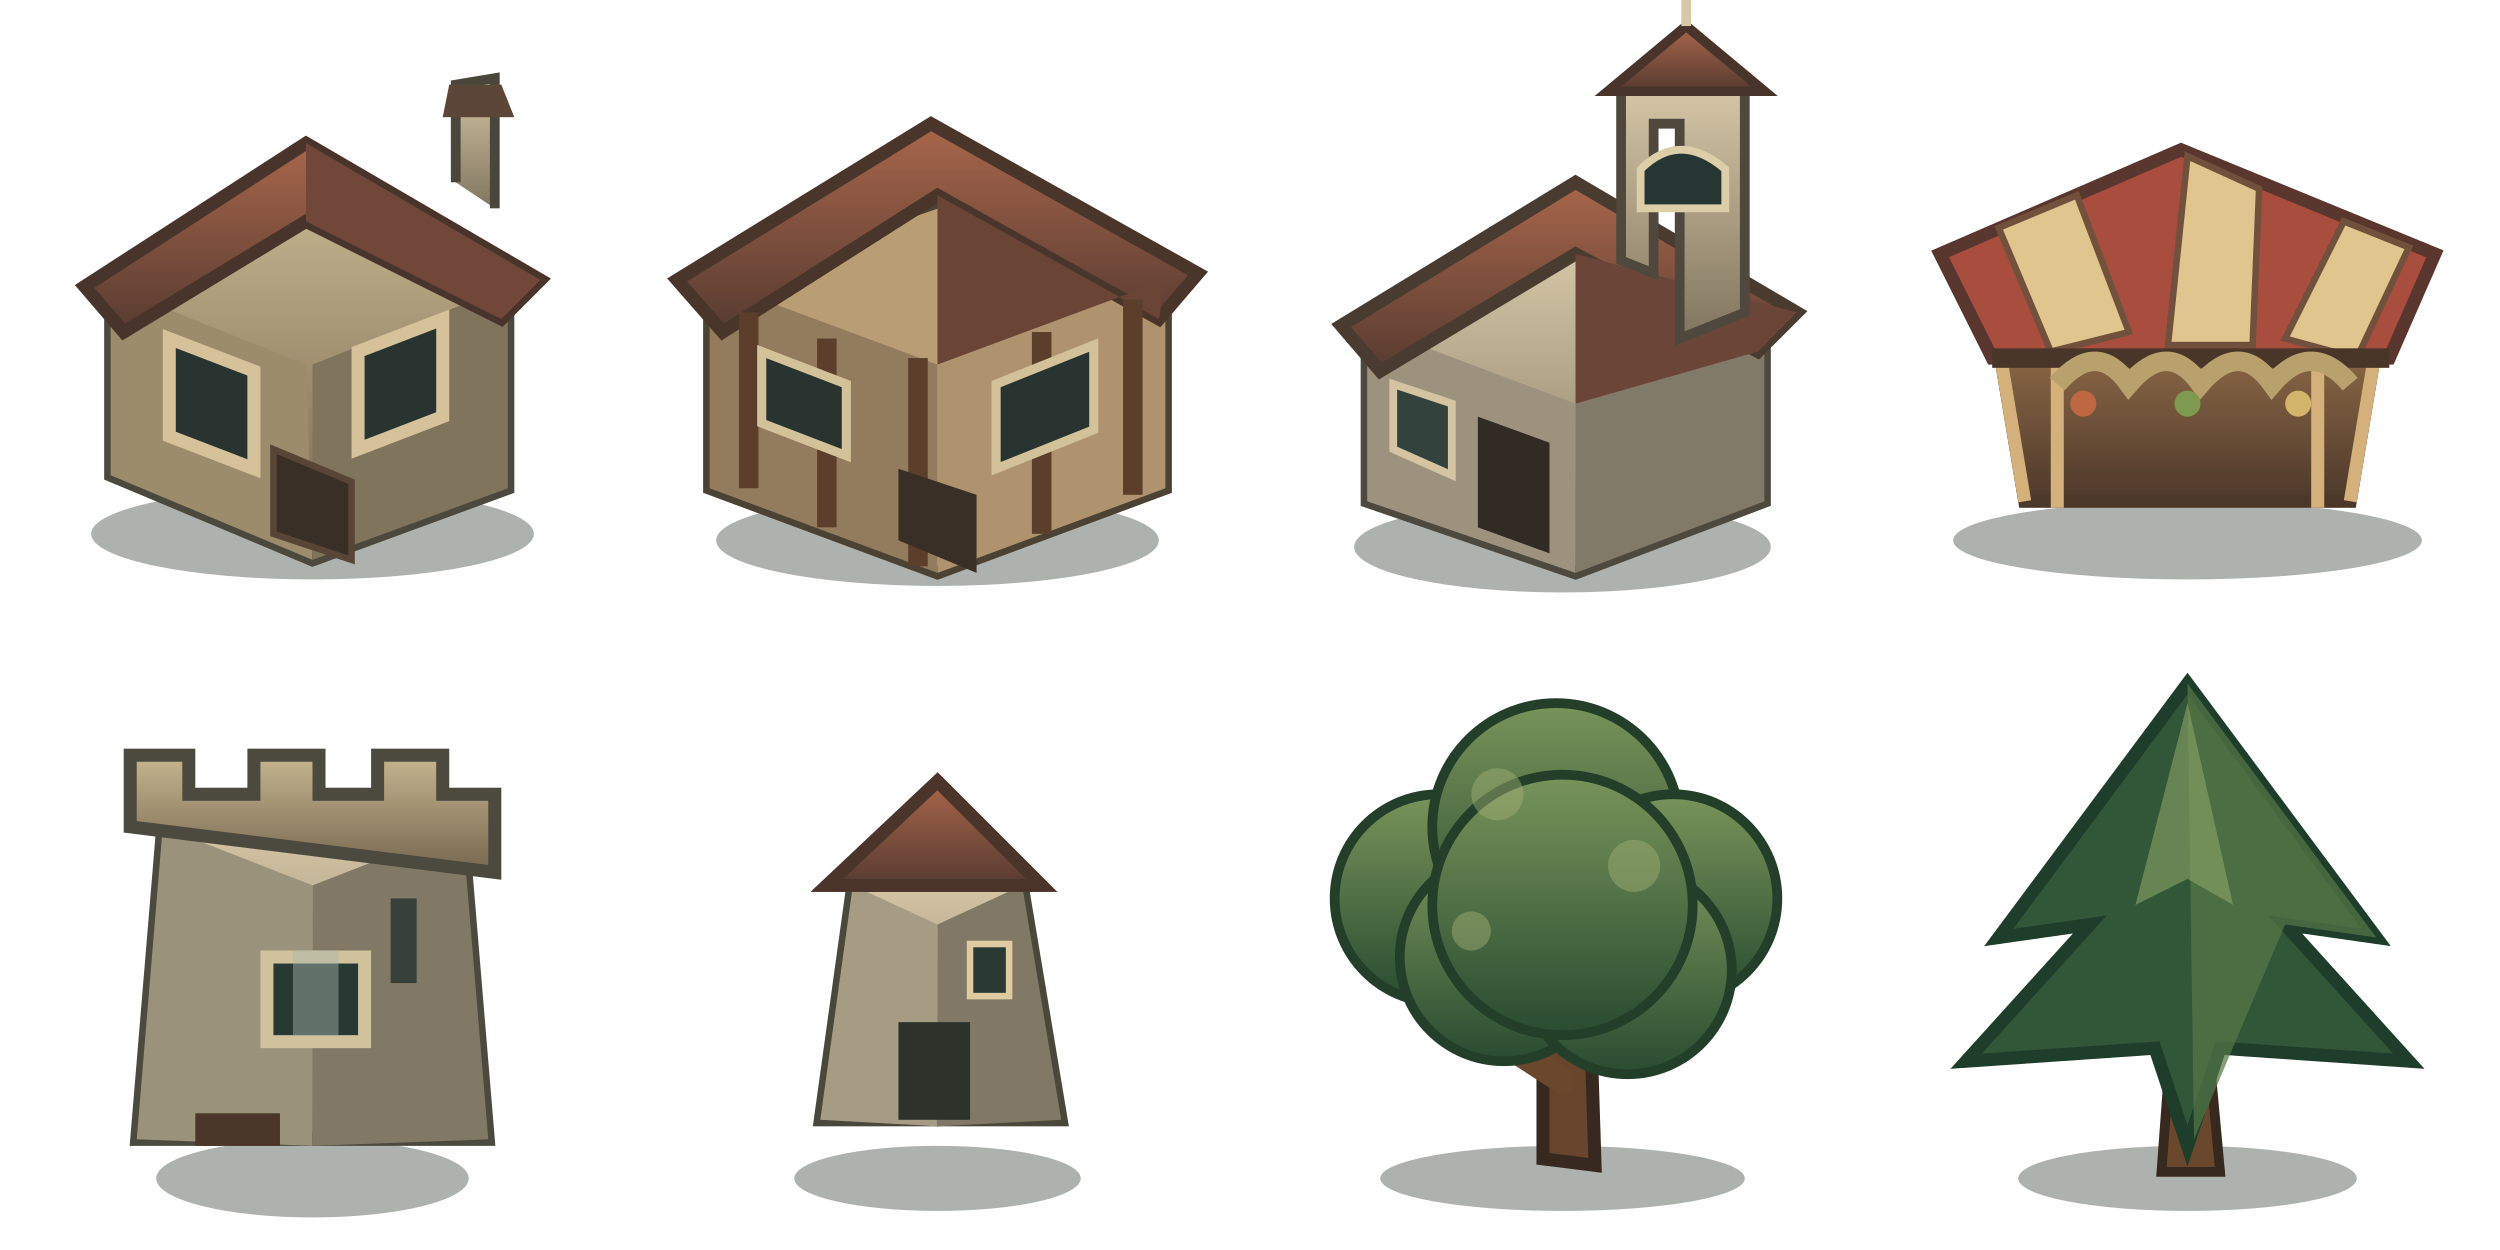
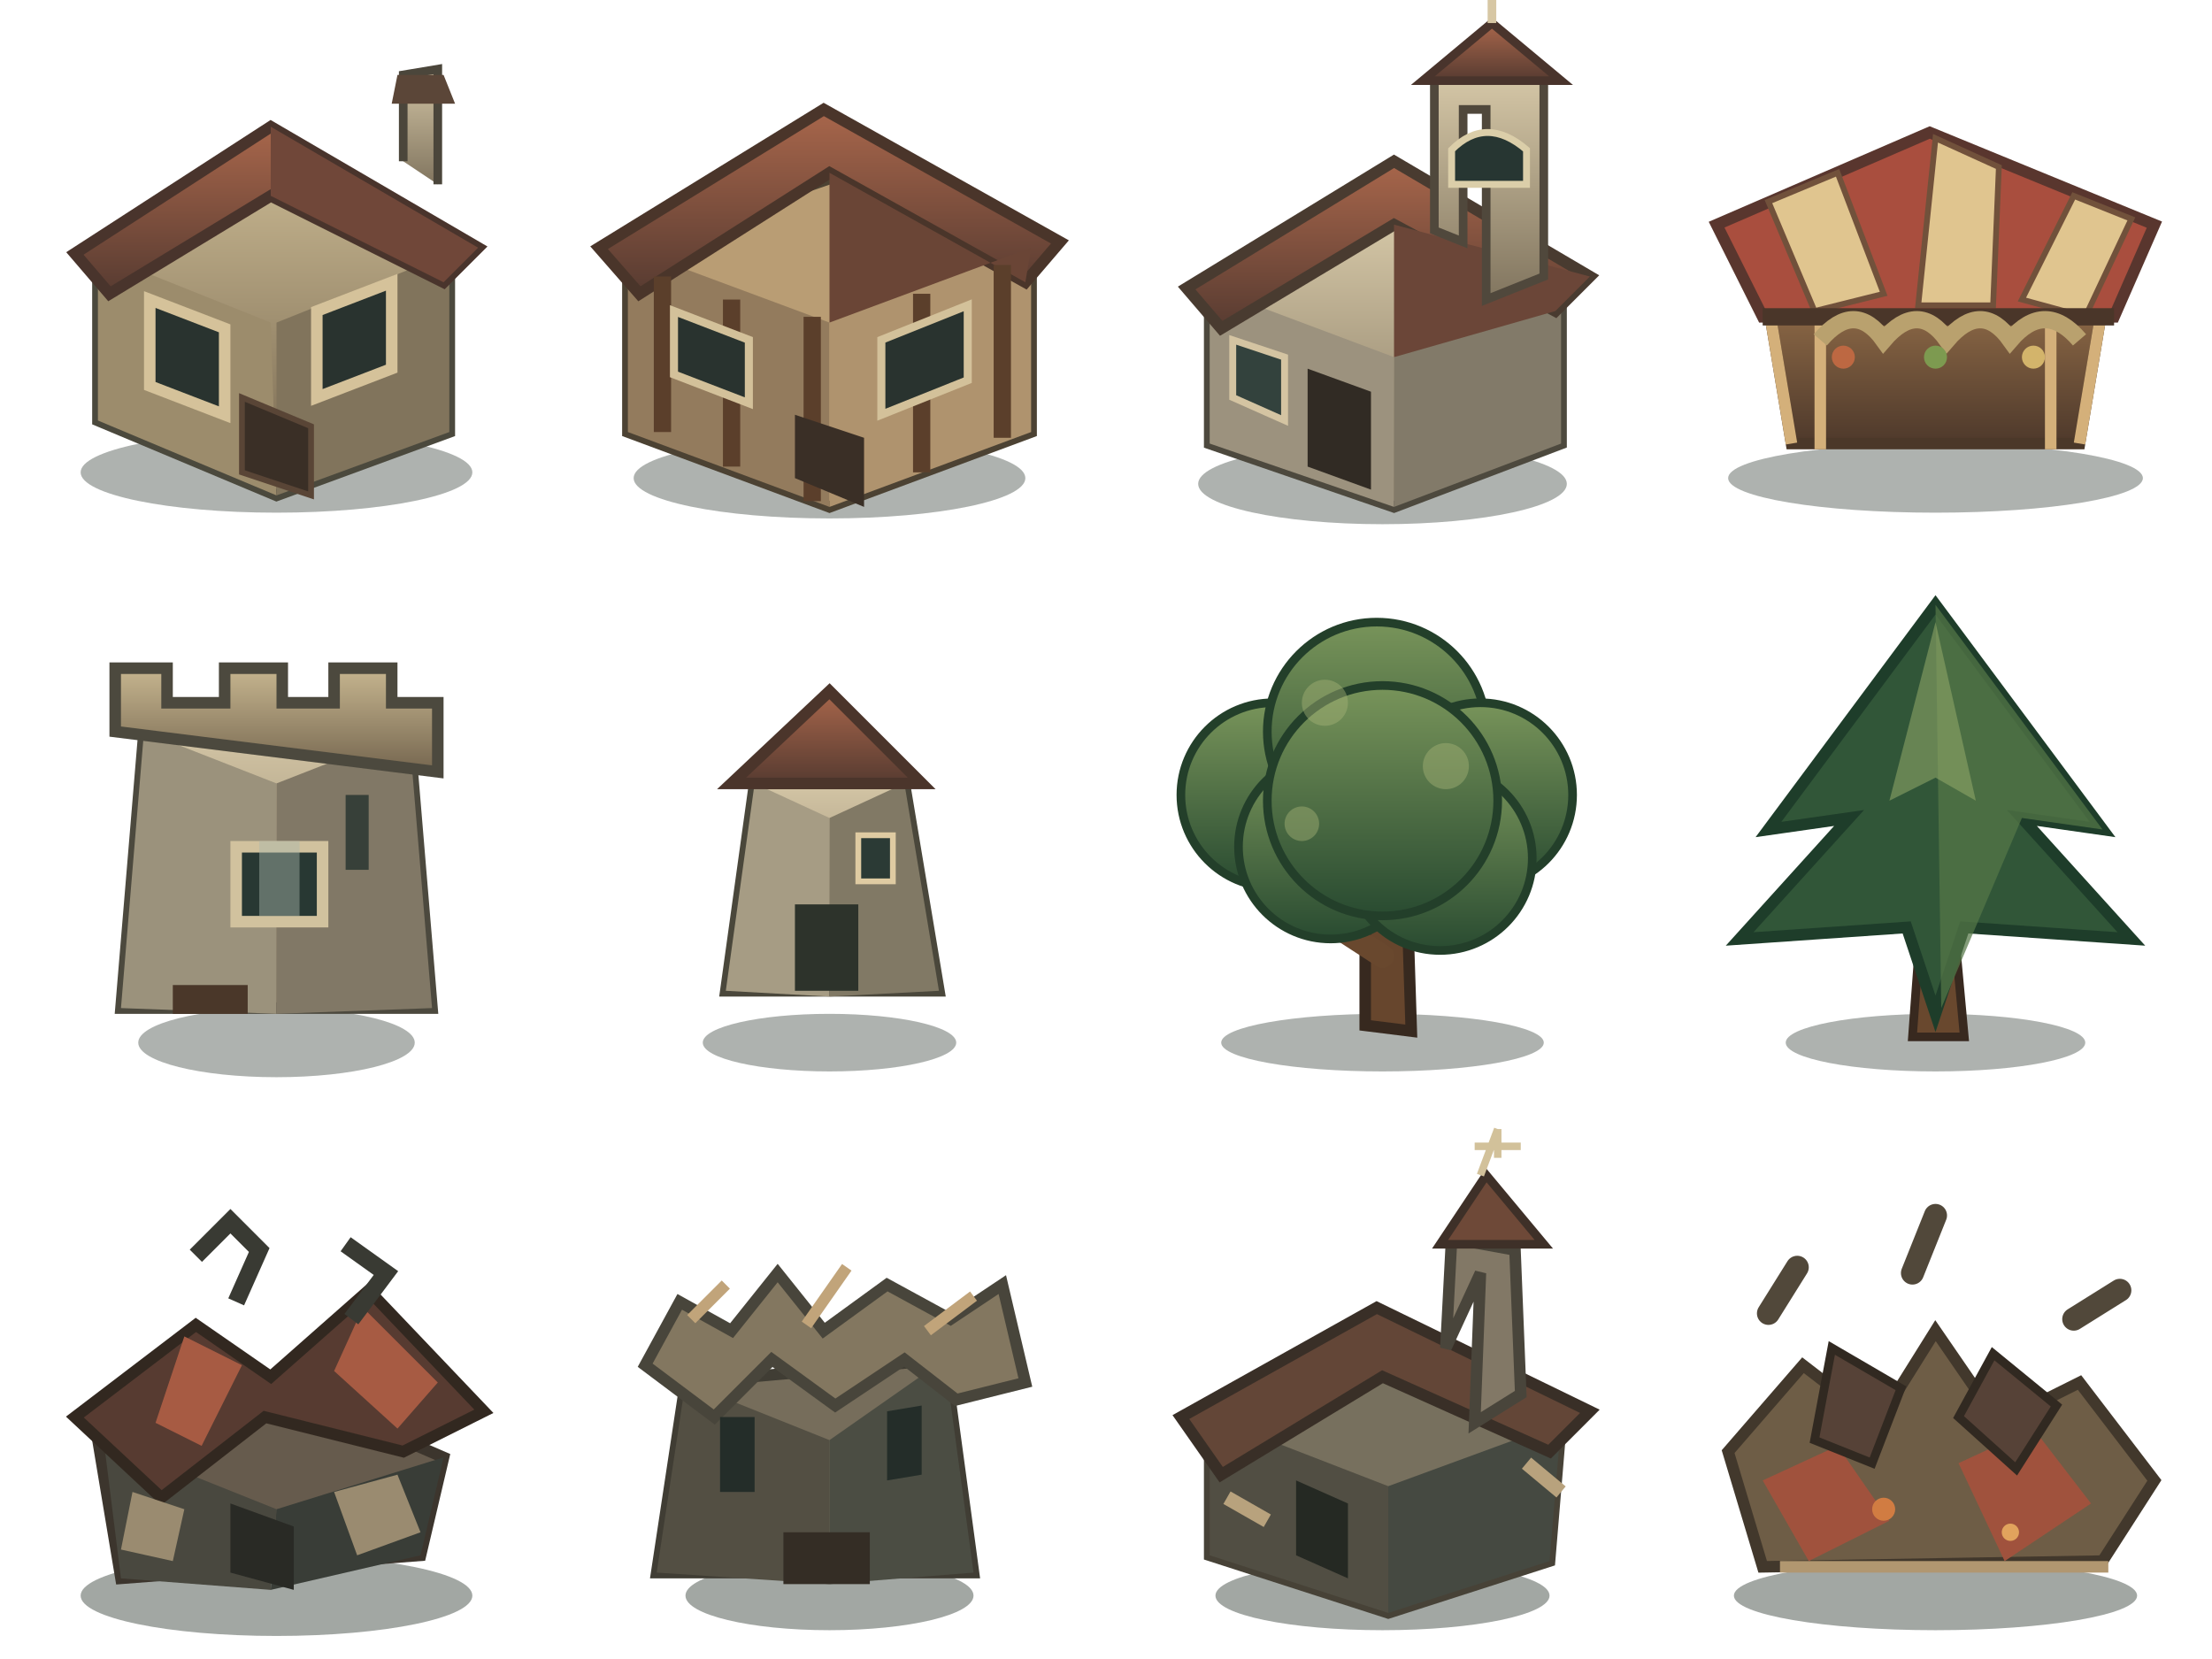
- <svg xmlns="http://www.w3.org/2000/svg" width="384" height="192" viewBox="0 0 384 192">
+ <svg xmlns="http://www.w3.org/2000/svg" width="384" height="288" viewBox="0 0 384 288">
  <defs>
    <linearGradient id="stone" x2="0" y2="1">
      <stop stop-color="#d3c5a5" />
      <stop offset="1" stop-color="#81755f" />
    </linearGradient>
    <linearGradient id="wall" x2="0" y2="1">
      <stop stop-color="#c6b58f" />
      <stop offset="1" stop-color="#75664f" />
    </linearGradient>
    <linearGradient id="roof" x2="0" y2="1">
      <stop stop-color="#a8664b" />
      <stop offset="1" stop-color="#573b31" />
    </linearGradient>
    <linearGradient id="wood" x2="0" y2="1">
      <stop stop-color="#9d754d" />
      <stop offset="1" stop-color="#4e392b" />
    </linearGradient>
    <linearGradient id="leaf" x2="0" y2="1">
      <stop stop-color="#78945a" />
      <stop offset="1" stop-color="#294b31" />
    </linearGradient>
  </defs>
  <g transform="translate(0 0)">
    <ellipse cx="48" cy="82" rx="34" ry="7" fill="#17221a" opacity=".35" />
    <path d="M17 44 47 29 78 44 78 75 48 86 17 73Z" fill="url(#wall)" stroke="#4b493d" stroke-width="2" />
    <path d="M17 44 47 56 48 86 17 73Z" fill="#9c8c6c" />
    <path d="M48 56 78 44 78 75 48 86Z" fill="#81745c" />
    <path d="M13 44 47 22 83 43 77 49 47 34 19 51Z" fill="url(#roof)" stroke="#49342c" stroke-width="2" />
    <path d="M47 22 47 34 77 49 83 43Z" fill="#704739" />
    <path d="M26 52 39 57 39 72 26 67Z" fill="#29332f" stroke="#d5c29a" stroke-width="2" />
    <path d="M55 54 68 49 68 64 55 69Z" fill="#29332f" stroke="#d5c29a" stroke-width="2" />
    <path d="M42 69 54 74 54 86 42 82Z" fill="#3a2f26" stroke="#594536" />
    <path d="M70 28 70 13 76 12 76 32" fill="url(#stone)" stroke="#4b463b" stroke-width="1.5" />
    <path d="M69 13 77 13 79 18 68 18Z" fill="#5b4638" />
  </g>
  <g transform="translate(96 0)">
    <ellipse cx="48" cy="83" rx="34" ry="7" fill="#17221a" opacity=".35" />
    <path d="M13 43 48 31 83 43 83 75 48 88 13 75Z" fill="#b99d74" stroke="#4c4233" stroke-width="2" />
    <path d="M13 43 48 56 48 88 13 75Z" fill="#937b5d" />
    <path d="M48 56 83 43 83 75 48 88Z" fill="#af936e" />
    <path d="M8 43 47 19 88 42 82 49 48 30 15 51Z" fill="url(#roof)" stroke="#4a352a" stroke-width="2" />
    <path d="M48 30 48 56 83 43 82 49Z" fill="#6a4536" />
    <path d="M19 48 19 75M31 52 31 81M45 55 45 87M64 51 64 82M78 46 78 76" stroke="#5b3f2b" stroke-width="3" />
    <path d="M21 54 34 59 34 70 21 65Z" fill="#29332f" stroke="#d3c19a" stroke-width="1.4" />
    <path d="M57 59 72 53 72 66 57 72Z" fill="#29332f" stroke="#d3c19a" stroke-width="1.4" />
    <path d="M42 72 54 76 54 88 42 83Z" fill="#3a2f26" />
  </g>
  <g transform="translate(192 0)">
    <ellipse cx="48" cy="84" rx="32" ry="7" fill="#17221a" opacity=".35" />
    <path d="M18 50 50 39 79 49 79 77 50 88 18 77Z" fill="url(#stone)" stroke="#4d493e" stroke-width="2" />
    <path d="M18 50 50 62 50 88 18 77Z" fill="#9c927e" />
    <path d="M50 62 79 49 79 77 50 88Z" fill="#827a69" />
    <path d="M14 50 50 28 84 48 78 54 50 39 20 57Z" fill="url(#roof)" stroke="#493b30" stroke-width="2" />
    <path d="M50 39 50 62 78 54 84 48Z" fill="#6b4638" />
    <path d="M57 40 57 14 76 14 76 48 66 52 66 19 62 19 62 42Z" fill="url(#stone)" stroke="#50483c" stroke-width="1.5" />
    <path d="M55 14 67 4 79 14Z" fill="url(#roof)" stroke="#49342c" stroke-width="1.5" />
    <path d="M67 4 67 0" stroke="#d7c7a4" stroke-width="1.5" />
    <path d="M60 26Q66 20 73 26L73 32 60 32Z" fill="#273632" stroke="#dbcea9" stroke-width="1.2" />
    <path d="M35 64 46 68 46 85 35 81Z" fill="#312b24" />
    <path d="M22 59 31 62 31 73 22 69Z" fill="#33423d" stroke="#d4c4a2" stroke-width="1.2" />
  </g>
  <g transform="translate(288 0)">
    <ellipse cx="48" cy="83" rx="36" ry="6" fill="#17221a" opacity=".35" />
    <path d="M18 47 78 47 73 77 23 77Z" fill="url(#wood)" stroke="#4b3829" stroke-width="2" />
    <path d="M18 47 23 77M78 47 73 77M28 46 28 78M68 46 68 78" stroke="#d4b07a" stroke-width="2" />
    <path d="M10 39 47 23 86 39 79 55 18 55Z" fill="#a94e3e" stroke="#59362e" stroke-width="2" />
    <path d="M19 35 31 30 39 51 27 54ZM48 24 59 29 58 53 45 53ZM72 34 82 38 74 55 63 52Z" fill="#e0c58f" stroke="#71513b" stroke-width="1" />
    <path d="M18 55 79 55" stroke="#4a3629" stroke-width="3" />
    <path d="M28 59Q34 52 39 59Q45 52 50 59Q56 52 61 59Q67 52 73 59" fill="none" stroke="#b9a16e" stroke-width="3" />
    <circle cx="32" cy="62" r="2" fill="#bd6842" />
    <circle cx="48" cy="62" r="2" fill="#7d9a50" />
    <circle cx="65" cy="62" r="2" fill="#d3b46b" />
  </g>
  <g transform="translate(0 96)">
    <ellipse cx="48" cy="85" rx="24" ry="6" fill="#17221a" opacity=".35" />
    <path d="M25 31 71 31 75 79 21 79Z" fill="url(#stone)" stroke="#4c493e" stroke-width="2" />
    <path d="M25 31 48 40 48 80 21 79Z" fill="#9b927c" />
    <path d="M48 40 71 31 75 79 48 80Z" fill="#817866" />
    <path d="M20 31 20 20 29 20 29 26 39 26 39 20 49 20 49 26 58 26 58 20 68 20 68 26 76 26 76 38Z" fill="url(#wall)" stroke="#4c493e" stroke-width="2" />
    <path d="M41 51 56 51 56 64 41 64Z" fill="#283833" stroke="#d1c29e" stroke-width="2" />
    <path d="M45 50 52 50 52 63 45 63Z" fill="#a9b5aa" opacity=".45" />
    <path d="M30 75 43 75 43 80 30 80Z" fill="#4a3729" />
    <path d="M60 42 64 42 64 55 60 55Z" fill="#374039" />
  </g>
  <g transform="translate(96 96)">
    <ellipse cx="48" cy="85" rx="22" ry="5" fill="#17221a" opacity=".35" />
    <path d="M30 76 35 40 61 40 67 76Z" fill="url(#stone)" stroke="#4a473b" stroke-width="2" />
    <path d="M35 40 48 46 48 77 30 76Z" fill="#a69c84" />
    <path d="M48 46 61 40 67 76 48 77Z" fill="#817965" />
    <path d="M31 40 48 24 64 40Z" fill="url(#roof)" stroke="#4b352b" stroke-width="2" />
    <path d="M42 61 53 61 53 76 42 76Z" fill="#2d332b" />
    <path d="M53 49 59 49 59 57 53 57Z" fill="#2b3a35" stroke="#dfcba2" stroke-width="1" />
  </g>
  <g transform="translate(192 96)">
    <ellipse cx="48" cy="85" rx="28" ry="5" fill="#17221a" opacity=".35" />
    <path d="M45 82 45 52 52 52 53 83Z" fill="#67462d" stroke="#37291f" stroke-width="2" />
    <path d="M48 61 29 44M50 63 69 42M48 70 31 59" stroke="#69482e" stroke-width="4" stroke-linecap="round" />
    <g fill="url(#leaf)" stroke="#233f2a" stroke-width="1.5">
      <circle cx="29" cy="42" r="16" />
      <circle cx="47" cy="31" r="19" />
      <circle cx="65" cy="42" r="16" />
      <circle cx="39" cy="51" r="16" />
      <circle cx="58" cy="53" r="16" />
      <circle cx="48" cy="43" r="20" />
    </g>
    <g fill="#a4b276" opacity=".45">
      <circle cx="38" cy="26" r="4" />
      <circle cx="59" cy="37" r="4" />
      <circle cx="34" cy="47" r="3" />
    </g>
  </g>
  <g transform="translate(288 96)">
    <ellipse cx="48" cy="85" rx="26" ry="5" fill="#17221a" opacity=".35" />
    <path d="M44 84 48 30 53 84Z" fill="#69482e" stroke="#38291f" stroke-width="1.5" />
    <path d="M48 9 19 48 33 46 14 67 43 65 48 80 53 65 82 67 63 46 77 48Z" fill="#315638" stroke="#1e3d2a" stroke-width="2" />
    <path d="M48 9 49 79 63 46 77 48Z" fill="#547747" opacity=".72" />
    <path d="M48 12 40 43 48 39 55 43Z" fill="#94a96a" opacity=".55" />
  </g>
+   <g transform="translate(0 192)">
+     <ellipse cx="48" cy="85" rx="34" ry="7" fill="#17221a" opacity=".4" />
+     <path d="M17 58 47 48 77 61 73 78 21 82Z" fill="#665b4d" stroke="#3c352d" stroke-width="2" />
+     <path d="M18 58 48 70 47 84 21 82Z" fill="#49483f" />
+     <path d="M48 70 77 61 73 78 47 84Z" fill="#393d37" />
+     <path d="M13 54 34 38 47 47 64 32 84 53 70 60 46 54 28 68Z" fill="#573b31" stroke="#322820" stroke-width="2" />
+     <path d="M32 40 42 45 35 59 27 55ZM63 35 76 48 69 56 58 46Z" fill="#a75b43" />
+     <path d="M23 67 32 70 30 79 21 77ZM58 67 69 64 73 74 62 78Z" fill="#9a8b70" />
+     <path d="M40 69 51 73 51 84 40 81Z" fill="#292a25" />
+     <path d="M34 26 40 20 45 25 41 34M60 24 67 29 61 37" fill="none" stroke="#393a33" stroke-width="3" />
+   </g>
+   <g transform="translate(96 192)">
+     <ellipse cx="48" cy="85" rx="25" ry="6" fill="#17221a" opacity=".4" />
+     <path d="M23 48 68 44 73 81 18 81Z" fill="#766d5b" stroke="#403d34" stroke-width="2" />
+     <path d="M23 48 48 58 48 83 18 81Z" fill="#534f43" />
+     <path d="M48 58 68 44 73 81 48 83Z" fill="#4b4d43" />
+     <path d="M16 45 22 34 31 39 39 29 47 39 58 31 69 37 78 31 82 48 70 51 61 44 49 52 38 44 28 54Z" fill="#837760" stroke="#48453b" stroke-width="2" />
+     <path d="M29 54 35 54 35 67 29 67ZM58 53 64 52 64 64 58 65Z" fill="#242d29" />
+     <path d="M40 74 55 74 55 83 40 83Z" fill="#342d25" />
+     <path d="M24 37 30 31M44 38 51 28M65 39 73 33" stroke="#c1a47a" stroke-width="2" />
+   </g>
+   <g transform="translate(192 192)">
+     <ellipse cx="48" cy="85" rx="29" ry="6" fill="#17221a" opacity=".4" />
+     <path d="M18 54 49 43 79 55 77 79 49 88 18 78Z" fill="#77705e" stroke="#474237" stroke-width="2" />
+     <path d="M18 54 49 66 49 88 18 78Z" fill="#514e43" />
+     <path d="M49 66 79 55 77 79 49 88Z" fill="#454941" />
+     <path d="M13 54 47 35 84 53 77 60 48 47 20 64Z" fill="#634637" stroke="#392f27" stroke-width="2" />
+     <path d="M59 42 60 23 71 25 72 50 64 55 65 29Z" fill="#827866" stroke="#49453b" stroke-width="2" />
+     <path d="M58 24 66 12 76 24Z" fill="#6e4938" stroke="#3e3028" stroke-width="1.5" />
+     <path d="M65 12 68 4M68 4 68 9M64 7 72 7" stroke="#d2c19a" stroke-width="1.3" />
+     <path d="M33 65 42 69 42 82 33 78Z" fill="#252923" />
+     <path d="M21 68 28 72M73 62 79 67" stroke="#b8a27d" stroke-width="2.5" />
+   </g>
+   <g transform="translate(288 192)">
+     <ellipse cx="48" cy="85" rx="35" ry="6" fill="#17221a" opacity=".4" />
+     <path d="M12 60 25 45 38 55 48 39 59 55 73 48 86 65 77 79 18 80Z" fill="#6e5d46" stroke="#42382c" stroke-width="2" />
+     <path d="M18 65 31 59 40 72 26 79ZM52 62 65 56 75 69 60 79Z" fill="#a0523d" />
+     <path d="M30 42 42 49 37 62 27 58ZM58 43 69 52 62 63 52 54Z" fill="#564237" stroke="#312921" stroke-width="1.5" />
+     <path d="M19 36 24 28M72 37 80 32M44 29 48 19" stroke="#51483a" stroke-width="4" stroke-linecap="round" />
+     <path d="M21 80 78 80" stroke="#b19770" stroke-width="2" />
+     <circle cx="39" cy="70" r="2" fill="#d17c42" />
+     <circle cx="61" cy="74" r="1.5" fill="#e1a35d" />
+   </g>
</svg>
